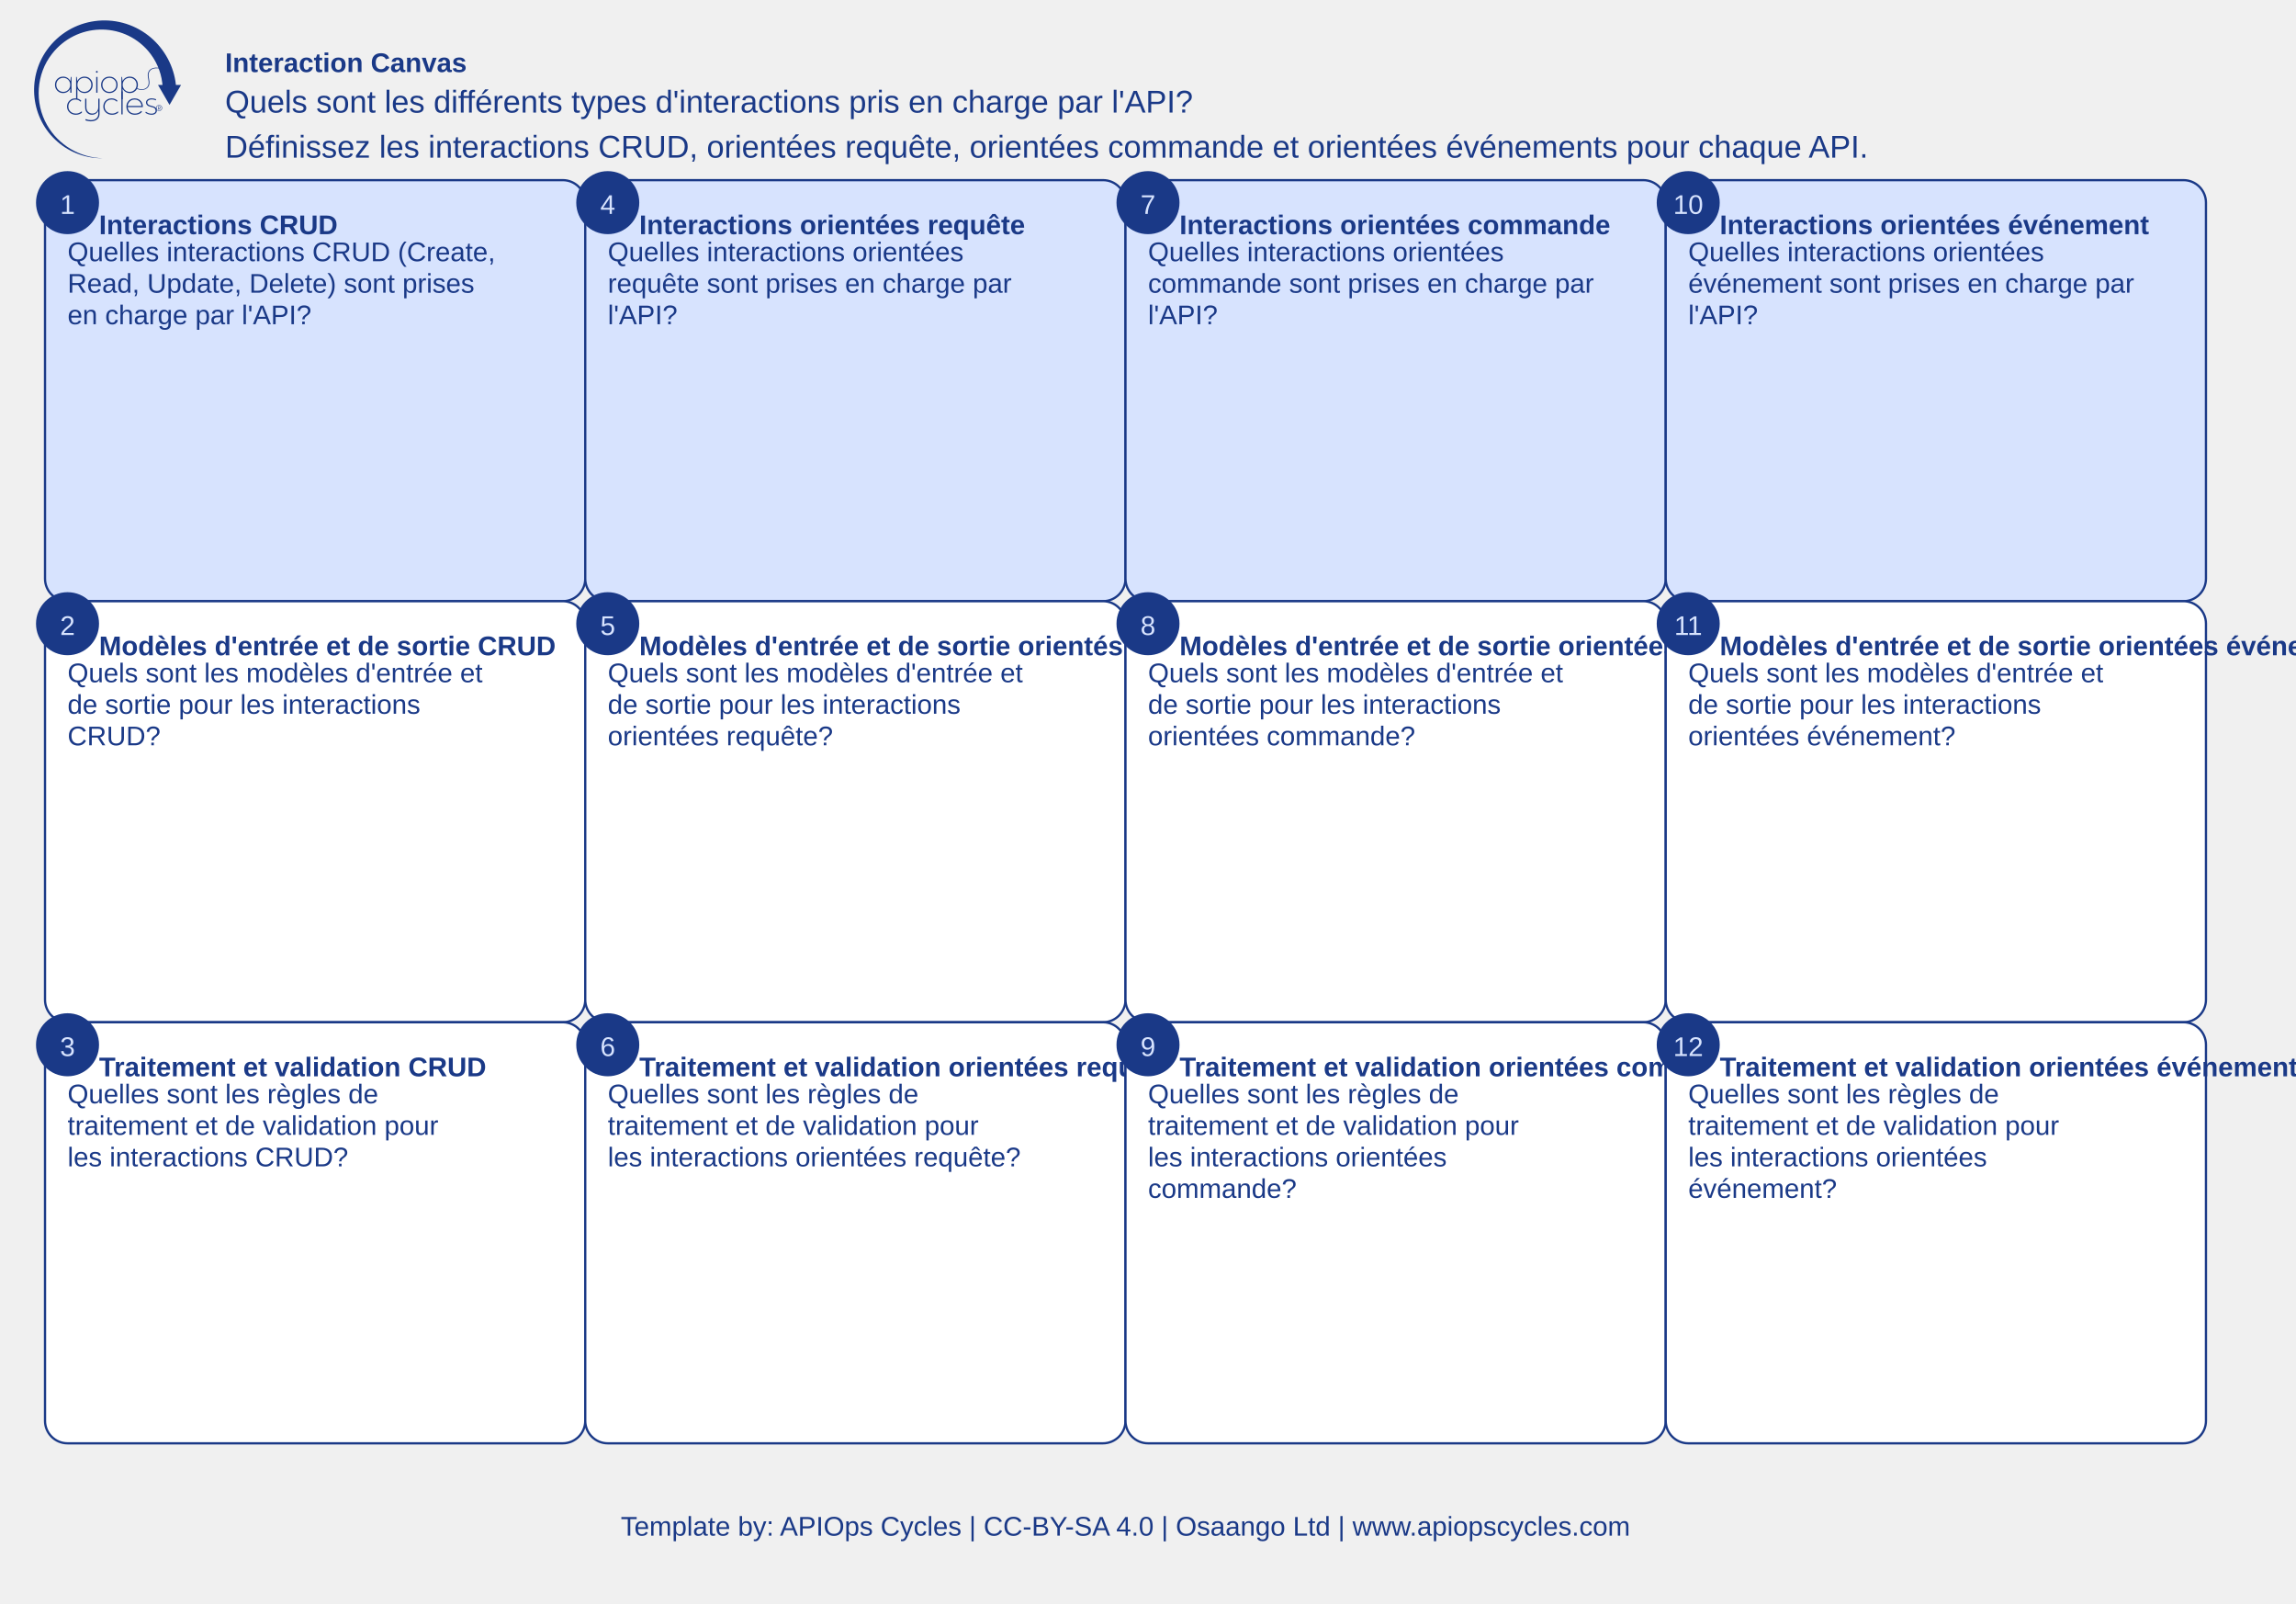
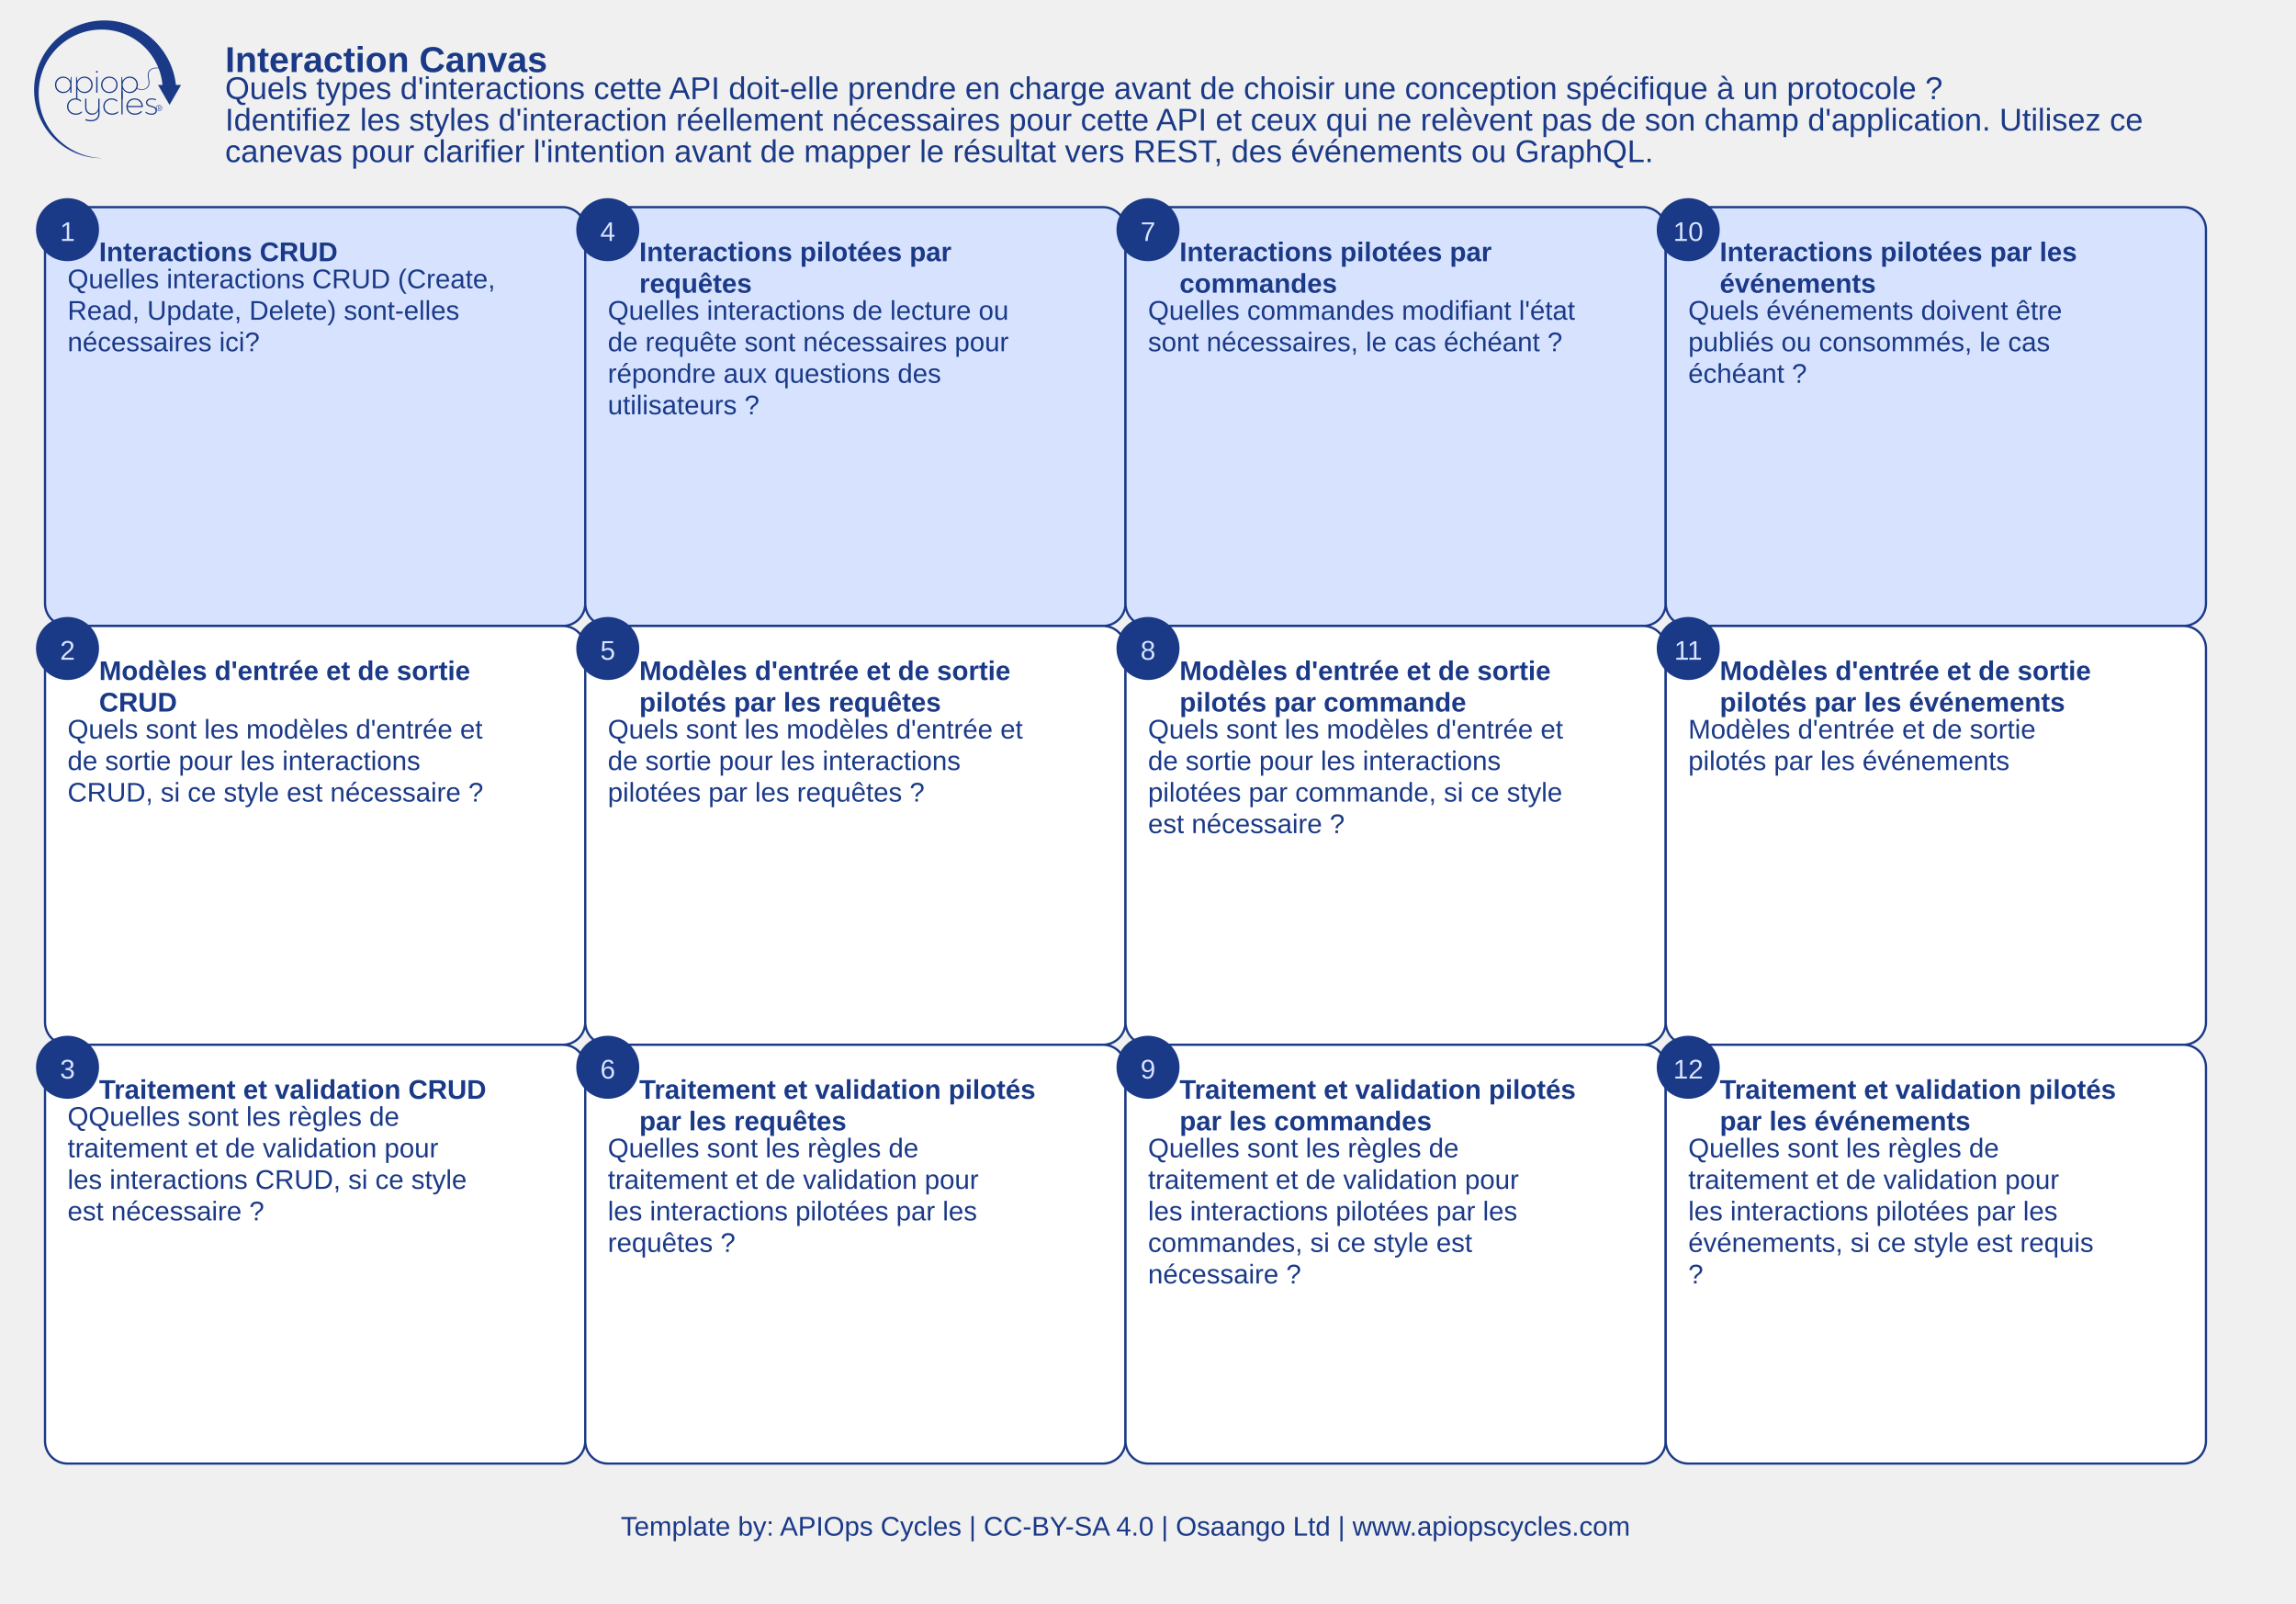
- <svg xmlns="http://www.w3.org/2000/svg" width="1020" height="712" font-family="Arial, sans-serif" font-size="12" style="background-color: #f5f5ff">
+ <svg xmlns="http://www.w3.org/2000/svg" width="1020" height="712" font-family="Arial, sans-serif" font-size="12" style="background-color: #f8fafc">
  <defs>
    <filter id="shadow">
      <feDropShadow dx="3" dy="3" stdDeviation="2" flood-color="rgba(0, 0, 0, 0.2)" />
    </filter>
  </defs>
  <g transform="translate(10, 5) scale(0.1,0.1)">
    <svg width="756" zoomAndPan="magnify" viewBox="0 0 567 567" height="756" preserveAspectRatio="xMidYMid meet" version="1.0" id="svg47">
      <defs id="defs5">
        <g id="g1" />
        <clipPath id="ecfbc6fc50">
          <path d="M 0.5 0 L 566.5 0 L 566.5 566 L 0.5 566 Z M 0.5 0 " clip-rule="nonzero" id="path1" />
        </clipPath>
        <clipPath id="4ee1efe14e">
          <path d="M 38 30 L 528.191 30 L 528.191 490 L 38 490 Z M 38 30 " clip-rule="nonzero" id="path2" />
        </clipPath>
        <clipPath id="631ef147b9">
          <path d="M 380 187 L 464 187 L 464 283 L 380 283 Z M 380 187 " clip-rule="nonzero" id="path3" />
        </clipPath>
        <clipPath id="dc9e064c61">
          <path d="M 463.609 187.988 L 458.23 287.418 L 379.734 283.168 L 385.113 183.742 Z M 463.609 187.988 " clip-rule="nonzero" id="path4" />
        </clipPath>
        <clipPath id="06f743e2a4">
          <path d="M 379.477 282.957 L 384.855 183.527 L 463.352 187.773 L 457.973 287.203 Z M 379.477 282.957 " clip-rule="nonzero" id="path5" />
        </clipPath>
      </defs>
      <g clip-path="url(#4ee1efe14e)" id="g8" style="fill:#1a3987;fill-opacity:1">
        <path fill="#ffffff" d="M 116.617 434.637 C 158.09 470.828 212.988 490.789 267.996 489.473 C 191.457 488.059 119.762 445.711 81.969 379.109 C 39.125 305.152 45.559 208.793 98.371 141.828 C 178.516 39.051 332.074 32.734 418.133 131.543 C 443.988 161.492 460.848 199.008 465.605 238.27 C 465.902 240.664 466.145 243.062 466.34 245.465 L 451.488 245.465 L 489.855 311.918 L 528.223 245.465 L 511.156 245.465 C 510.668 240.906 510.059 236.363 509.301 231.844 C 499.641 173.074 467.293 118.582 420.492 81.809 C 314.559 -1.688 159.801 18.852 81.219 129.086 C 13.043 224.371 27.914 357.969 116.617 434.637 " fill-opacity="1" fill-rule="nonzero" id="path8" style="fill:#1a3987;fill-opacity:1" />
      </g>
      <g fill="#ffffff" fill-opacity="1" id="g11" style="fill:#1a3987;fill-opacity:1">
        <g transform="translate(143.5886, 343.5815)" id="g10" style="fill:#1a3987;fill-opacity:1">
          <g id="g9" style="fill:#1a3987;fill-opacity:1">
            <path d="M 34.234 1.172 C 28.742 1.172 23.773 0.016 19.328 -2.297 C 14.879 -4.617 11.363 -7.844 8.781 -11.969 C 6.195 -16.094 4.906 -20.832 4.906 -26.188 C 4.906 -31.551 6.129 -36.273 8.578 -40.359 C 11.035 -44.453 14.32 -47.66 18.438 -49.984 C 22.562 -52.305 27.176 -53.469 32.281 -53.469 C 36.207 -53.469 39.938 -52.781 43.469 -51.406 C 47 -50.031 49.973 -47.938 52.391 -45.125 L 49.547 -42.391 C 47.516 -44.672 45.039 -46.43 42.125 -47.672 C 39.219 -48.922 35.938 -49.547 32.281 -49.547 C 28.031 -49.547 24.141 -48.562 20.609 -46.594 C 17.078 -44.633 14.281 -41.906 12.219 -38.406 C 10.156 -34.906 9.125 -30.832 9.125 -26.188 C 9.125 -21.613 10.234 -17.562 12.453 -14.031 C 14.68 -10.5 17.691 -7.734 21.484 -5.734 C 25.273 -3.742 29.523 -2.75 34.234 -2.75 C 38.098 -2.75 41.629 -3.453 44.828 -4.859 C 48.035 -6.266 51.176 -8.113 54.25 -10.406 L 54.25 -5.594 C 51.438 -3.438 48.363 -1.77 45.031 -0.594 C 41.695 0.582 38.098 1.172 34.234 1.172 Z M 34.234 1.172 " id="path9" style="fill:#1a3987;fill-opacity:1" />
          </g>
        </g>
      </g>
      <g fill="#ffffff" fill-opacity="1" id="g14" style="fill:#1a3987;fill-opacity:1">
        <g transform="translate(200.9774, 343.5815)" id="g13" style="fill:#1a3987;fill-opacity:1">
          <g id="g12" style="fill:#1a3987;fill-opacity:1">
            <path d="M 26.688 23.156 C 24.988 23.156 23.039 22.988 20.844 22.656 C 18.656 22.332 16.461 21.91 14.266 21.391 C 12.078 20.867 10.102 20.312 8.344 19.719 L 9.422 15.594 C 11.973 16.582 14.848 17.398 18.047 18.047 C 21.254 18.703 24.164 19.031 26.781 19.031 C 31.289 19.031 35.41 18.312 39.141 16.875 C 42.867 15.438 45.859 13.113 48.109 9.906 C 50.367 6.707 51.5 2.52 51.5 -2.656 L 51.5 -11.281 L 51.016 -11.281 C 49.055 -7.488 46.273 -4.461 42.672 -2.203 C 39.078 0.047 35.086 1.172 30.703 1.172 C 26.191 1.172 22.203 0.16 18.734 -1.859 C 15.273 -3.891 12.562 -6.77 10.594 -10.5 C 8.633 -14.227 7.656 -18.645 7.656 -23.75 L 7.656 -52.391 L 11.875 -52.391 L 11.875 -23.844 C 11.875 -19.52 12.723 -15.789 14.422 -12.656 C 16.117 -9.52 18.473 -7.098 21.484 -5.391 C 24.492 -3.691 27.895 -2.844 31.688 -2.844 C 35.352 -2.844 38.688 -3.738 41.688 -5.531 C 44.695 -7.332 47.082 -9.801 48.844 -12.938 C 50.613 -16.082 51.5 -19.719 51.5 -23.844 L 51.5 -52.391 L 55.719 -52.391 L 55.719 -2.656 C 55.719 3.301 54.395 8.191 51.75 12.016 C 49.102 15.848 45.586 18.66 41.203 20.453 C 36.816 22.254 31.977 23.156 26.688 23.156 Z M 26.688 23.156 " id="path11" style="fill:#1a3987;fill-opacity:1" />
          </g>
        </g>
      </g>
      <g fill="#ffffff" fill-opacity="1" id="g17" style="fill:#1a3987;fill-opacity:1">
        <g transform="translate(264.3502, 343.5815)" id="g16" style="fill:#1a3987;fill-opacity:1">
          <g id="g15" style="fill:#1a3987;fill-opacity:1">
            <path d="M 34.234 1.172 C 28.742 1.172 23.773 0.016 19.328 -2.297 C 14.879 -4.617 11.363 -7.844 8.781 -11.969 C 6.195 -16.094 4.906 -20.832 4.906 -26.188 C 4.906 -31.551 6.129 -36.273 8.578 -40.359 C 11.035 -44.453 14.32 -47.66 18.438 -49.984 C 22.562 -52.305 27.176 -53.469 32.281 -53.469 C 36.207 -53.469 39.938 -52.781 43.469 -51.406 C 47 -50.031 49.973 -47.938 52.391 -45.125 L 49.547 -42.391 C 47.516 -44.672 45.039 -46.43 42.125 -47.672 C 39.219 -48.922 35.938 -49.547 32.281 -49.547 C 28.031 -49.547 24.141 -48.562 20.609 -46.594 C 17.078 -44.633 14.281 -41.906 12.219 -38.406 C 10.156 -34.906 9.125 -30.832 9.125 -26.188 C 9.125 -21.613 10.234 -17.562 12.453 -14.031 C 14.68 -10.5 17.691 -7.734 21.484 -5.734 C 25.273 -3.742 29.523 -2.75 34.234 -2.75 C 38.098 -2.75 41.629 -3.453 44.828 -4.859 C 48.035 -6.266 51.176 -8.113 54.25 -10.406 L 54.25 -5.594 C 51.438 -3.438 48.363 -1.77 45.031 -0.594 C 41.695 0.582 38.098 1.172 34.234 1.172 Z M 34.234 1.172 " id="path14" style="fill:#1a3987;fill-opacity:1" />
          </g>
        </g>
      </g>
      <g fill="#ffffff" fill-opacity="1" id="g20" style="fill:#1a3987;fill-opacity:1">
        <g transform="translate(321.739, 343.5815)" id="g19" style="fill:#1a3987;fill-opacity:1">
          <g id="g18" style="fill:#1a3987;fill-opacity:1">
            <path d="M 7.656 0 L 7.656 -76.422 L 11.875 -76.422 L 11.875 0 Z M 7.656 0 " id="path17" style="fill:#1a3987;fill-opacity:1" />
          </g>
        </g>
      </g>
      <g fill="#ffffff" fill-opacity="1" id="g23" style="fill:#1a3987;fill-opacity:1">
        <g transform="translate(341.261, 343.5815)" id="g22" style="fill:#1a3987;fill-opacity:1">
          <g id="g21" style="fill:#1a3987;fill-opacity:1">
            <path d="M 33.266 1.172 C 27.566 1.172 22.594 0.016 18.344 -2.297 C 14.094 -4.617 10.789 -7.844 8.438 -11.969 C 6.082 -16.094 4.906 -20.832 4.906 -26.188 C 4.906 -31.551 6.129 -36.273 8.578 -40.359 C 11.035 -44.453 14.32 -47.66 18.438 -49.984 C 22.562 -52.305 27.176 -53.469 32.281 -53.469 C 37.383 -53.469 42.008 -52.305 46.156 -49.984 C 50.312 -47.66 53.598 -44.453 56.016 -40.359 C 58.441 -36.273 59.656 -31.551 59.656 -26.188 L 59.656 -24.328 L 9.219 -24.328 C 9.477 -20.078 10.641 -16.316 12.703 -13.047 C 14.766 -9.773 17.547 -7.238 21.047 -5.438 C 24.547 -3.645 28.617 -2.75 33.266 -2.75 C 37.316 -2.75 41.172 -3.5 44.828 -5 C 48.492 -6.508 51.602 -8.766 54.156 -11.766 L 56.906 -8.531 C 53.895 -5.133 50.328 -2.664 46.203 -1.125 C 42.086 0.406 37.773 1.172 33.266 1.172 Z M 9.219 -28.156 L 55.328 -28.156 C 55.066 -32.406 53.875 -36.133 51.75 -39.344 C 49.625 -42.551 46.875 -45.051 43.5 -46.844 C 40.133 -48.645 36.395 -49.547 32.281 -49.547 C 28.219 -49.547 24.504 -48.645 21.141 -46.844 C 17.773 -45.051 15.031 -42.551 12.906 -39.344 C 10.781 -36.133 9.551 -32.406 9.219 -28.156 Z M 9.219 -28.156 " id="path20" style="fill:#1a3987;fill-opacity:1" />
          </g>
        </g>
      </g>
      <g fill="#ffffff" fill-opacity="1" id="g26" style="fill:#1a3987;fill-opacity:1">
        <g transform="translate(405.8111, 343.5815)" id="g25" style="fill:#1a3987;fill-opacity:1">
          <g id="g24" style="fill:#1a3987;fill-opacity:1">
            <path d="M 24.328 1.172 C 20.211 1.172 16.367 0.52 12.797 -0.781 C 9.234 -2.094 6.145 -3.695 3.531 -5.594 L 5.203 -9.031 C 7.492 -7.195 10.27 -5.641 13.531 -4.359 C 16.801 -3.086 20.336 -2.453 24.141 -2.453 C 28.316 -2.453 31.613 -3.383 34.031 -5.25 C 36.457 -7.113 37.672 -9.516 37.672 -12.453 C 37.672 -15.535 36.656 -18.07 34.625 -20.062 C 32.602 -22.062 28.711 -23.648 22.953 -24.828 C 16.68 -26.129 12.234 -28.07 9.609 -30.656 C 6.992 -33.238 5.688 -36.426 5.688 -40.219 C 5.688 -42.645 6.453 -44.852 7.984 -46.844 C 9.523 -48.844 11.672 -50.445 14.422 -51.656 C 17.172 -52.863 20.375 -53.469 24.031 -53.469 C 27.102 -53.469 29.832 -53.207 32.219 -52.688 C 34.613 -52.164 36.859 -51.508 38.953 -50.719 L 38.953 -46.797 C 36.984 -47.648 34.77 -48.367 32.312 -48.953 C 29.863 -49.547 27.07 -49.844 23.938 -49.844 C 19.75 -49.844 16.363 -48.895 13.781 -47 C 11.195 -45.102 9.906 -42.844 9.906 -40.219 C 9.906 -38.457 10.312 -36.836 11.125 -35.359 C 11.945 -33.891 13.406 -32.582 15.5 -31.438 C 17.594 -30.301 20.602 -29.305 24.531 -28.453 C 30.938 -27.078 35.43 -25.098 38.016 -22.516 C 40.598 -19.93 41.891 -16.613 41.891 -12.562 C 41.891 -8.633 40.301 -5.363 37.125 -2.75 C 33.957 -0.133 29.691 1.172 24.328 1.172 Z M 24.328 1.172 " id="path23" style="fill:#1a3987;fill-opacity:1" />
          </g>
        </g>
      </g>
      <g fill="#ffffff" fill-opacity="1" id="g29" style="fill:#1a3987;fill-opacity:1">
        <g transform="translate(103.1736,271.3029)" id="g28" style="fill:#1a3987;fill-opacity:1">
          <g id="g27" style="fill:#1a3987;fill-opacity:1">
            <path d="m 31.969,1.188 c -4.98,0 -9.508,-1.164 -13.578,-3.484 -4.062,-2.332 -7.293,-5.566 -9.688,-9.703 -2.398,-4.133 -3.594,-8.891 -3.594,-14.266 0,-5.375 1.195,-10.109 3.594,-14.203 2.395,-4.102 5.625,-7.316 9.688,-9.641 4.07,-2.332 8.598,-3.5 13.578,-3.5 5.188,0 9.875,1.262 14.062,3.781 4.195,2.523 7.414,5.98 9.656,10.375 h 0.578 L 57.844,-52.531 h 2.266 V 0 H 55.875 V -12.297 H 55.281 C 52.988,-8.098 49.789,-4.801 45.688,-2.406 41.594,-0.008 37.02,1.188 31.969,1.188 Z M 32.562,-2.75 c 4.332,0 8.25,-1 11.75,-3 3.508,-2 6.297,-4.77 8.359,-8.312 2.07,-3.539 3.109,-7.609 3.109,-12.203 0,-4.656 -1.039,-8.738 -3.109,-12.25 -2.062,-3.508 -4.852,-6.242 -8.359,-8.203 -3.5,-1.969 -7.418,-2.953 -11.75,-2.953 -4.262,0 -8.148,0.984 -11.656,2.953 -3.512,1.961 -6.32,4.695 -8.422,8.203 -2.094,3.512 -3.141,7.594 -3.141,12.25 0,4.594 1.031,8.664 3.094,12.203 2.07,3.543 4.879,6.312 8.422,8.312 3.539,2 7.441,3 11.703,3 z m 0,0" id="path26" style="fill:#1a3987;fill-opacity:1" />
          </g>
        </g>
      </g>
      <g fill="#ffffff" fill-opacity="1" id="g32" style="fill:#1a3987;fill-opacity:1">
        <g transform="translate(170.9521,271.3029)" id="g31" style="fill:#1a3987;fill-opacity:1">
          <g id="g30" style="fill:#1a3987;fill-opacity:1">
            <path d="M 7.672,21.734 V -52.531 H 9.938 l 1.578,13.078 H 12 c 2.289,-4.395 5.535,-7.852 9.734,-10.375 4.195,-2.52 8.891,-3.781 14.078,-3.781 4.977,0 9.5,1.168 13.562,3.5 4.07,2.324 7.305,5.539 9.703,9.641 2.395,4.094 3.594,8.828 3.594,14.203 0,5.375 -1.199,10.133 -3.594,14.266 C 56.68,-7.863 53.445,-4.629 49.375,-2.297 45.312,0.023 40.789,1.188 35.812,1.188 30.82,1.188 26.258,-0.008 22.125,-2.406 18,-4.801 14.789,-8.066 12.5,-12.203 h -0.594 v 33.938 z M 35.219,-2.75 c 4.258,0 8.145,-1 11.656,-3 3.508,-2 6.297,-4.77 8.359,-8.312 2.07,-3.539 3.109,-7.609 3.109,-12.203 0,-4.656 -1.039,-8.738 -3.109,-12.25 -2.062,-3.508 -4.852,-6.242 -8.359,-8.203 -3.512,-1.969 -7.398,-2.953 -11.656,-2.953 -4.262,0 -8.164,0.984 -11.703,2.953 -3.543,1.961 -6.352,4.695 -8.422,8.203 -2.062,3.512 -3.094,7.594 -3.094,12.25 0,4.594 1.031,8.664 3.094,12.203 2.07,3.543 4.879,6.312 8.422,8.312 3.539,2 7.441,3 11.703,3 z m 0,0" id="path29" style="fill:#1a3987;fill-opacity:1" />
          </g>
        </g>
      </g>
      <g fill="#ffffff" fill-opacity="1" id="g35" style="fill:#1a3987;fill-opacity:1">
        <g transform="translate(238.2387, 271.3029)" id="g34" style="fill:#1a3987;fill-opacity:1">
          <g id="g33" style="fill:#1a3987;fill-opacity:1">
            <path d="M 9.438 -66.406 C 8.594 -66.406 7.859 -66.711 7.234 -67.328 C 6.609 -67.953 6.297 -68.691 6.297 -69.547 C 6.297 -70.398 6.609 -71.117 7.234 -71.703 C 7.859 -72.297 8.594 -72.594 9.438 -72.594 C 10.289 -72.594 11.016 -72.297 11.609 -71.703 C 12.203 -71.117 12.5 -70.398 12.5 -69.547 C 12.5 -68.691 12.203 -67.953 11.609 -67.328 C 11.016 -66.711 10.289 -66.406 9.438 -66.406 Z M 7.281 0 L 7.281 -52.531 L 11.609 -52.531 L 11.609 0 Z M 7.281 0 " id="path32" style="fill:#1a3987;fill-opacity:1" />
          </g>
        </g>
      </g>
      <g fill="#ffffff" fill-opacity="1" id="g38" style="fill:#1a3987;fill-opacity:1">
        <g transform="translate(257.0278,271.3029)" id="g37" style="fill:#1a3987;fill-opacity:1">
          <g id="g36" style="fill:#1a3987;fill-opacity:1">
            <path d="m 32.359,1.188 c -5.117,0 -9.742,-1.164 -13.875,-3.484 -4.125,-2.332 -7.418,-5.566 -9.875,-9.703 -2.461,-4.133 -3.688,-8.891 -3.688,-14.266 0,-5.375 1.227,-10.109 3.688,-14.203 2.457,-4.102 5.75,-7.316 9.875,-9.641 4.133,-2.332 8.758,-3.5 13.875,-3.5 5.113,0 9.738,1.168 13.875,3.5 4.133,2.324 7.43,5.539 9.891,9.641 2.457,4.094 3.688,8.828 3.688,14.203 0,5.375 -1.23,10.133 -3.688,14.266 -2.461,4.137 -5.758,7.371 -9.891,9.703 -4.137,2.32 -8.762,3.484 -13.875,3.484 z m 0,-3.938 c 4.332,0 8.254,-1 11.766,-3 3.508,-2 6.297,-4.77 8.359,-8.312 2.062,-3.539 3.094,-7.609 3.094,-12.203 0,-4.656 -1.031,-8.738 -3.094,-12.25 -2.062,-3.508 -4.852,-6.242 -8.359,-8.203 -3.512,-1.969 -7.434,-2.953 -11.766,-2.953 -4.262,0 -8.164,0.984 -11.703,2.953 -3.543,1.961 -6.344,4.695 -8.406,8.203 -2.062,3.512 -3.094,7.594 -3.094,12.25 0,4.594 1.031,8.664 3.094,12.203 2.062,3.543 4.863,6.312 8.406,8.312 3.539,2 7.441,3 11.703,3 z m 0,0" id="path35" style="fill:#1a3987;fill-opacity:1" />
          </g>
        </g>
      </g>
      <g fill="#ffffff" fill-opacity="1" id="g41" style="fill:#1a3987;fill-opacity:1">
        <g transform="translate(321.7568,271.3029)" id="g40" style="fill:#1a3987;fill-opacity:1">
          <g id="g39" style="fill:#1a3987;fill-opacity:1">
            <path d="M 7.672,21.734 V -52.531 H 9.938 l 1.578,13.078 H 12 c 2.289,-4.395 5.535,-7.852 9.734,-10.375 4.195,-2.52 8.891,-3.781 14.078,-3.781 4.977,0 9.5,1.168 13.562,3.5 4.07,2.324 7.305,5.539 9.703,9.641 2.395,4.094 3.594,8.828 3.594,14.203 0,5.375 -1.199,10.133 -3.594,14.266 C 56.68,-7.863 53.445,-4.629 49.375,-2.297 45.312,0.023 40.789,1.188 35.812,1.188 30.82,1.188 26.258,-0.008 22.125,-2.406 18,-4.801 14.789,-8.066 12.5,-12.203 h -0.594 v 33.938 z M 35.219,-2.75 c 4.258,0 8.145,-1 11.656,-3 3.508,-2 6.297,-4.77 8.359,-8.312 2.07,-3.539 3.109,-7.609 3.109,-12.203 0,-4.656 -1.039,-8.738 -3.109,-12.25 -2.062,-3.508 -4.852,-6.242 -8.359,-8.203 -3.512,-1.969 -7.398,-2.953 -11.656,-2.953 -4.262,0 -8.164,0.984 -11.703,2.953 -3.543,1.961 -6.352,4.695 -8.422,8.203 -2.062,3.512 -3.094,7.594 -3.094,12.25 0,4.594 1.031,8.664 3.094,12.203 2.07,3.543 4.879,6.312 8.422,8.312 3.539,2 7.441,3 11.703,3 z m 0,0" id="path38" style="fill:#1a3987;fill-opacity:1" />
          </g>
        </g>
      </g>
      <g fill="#ffffff" fill-opacity="1" id="g44" style="fill:#1a3987;fill-opacity:1">
        <g transform="translate(443.0016, 344.7426)" id="g43" style="fill:#1a3987;fill-opacity:1">
          <g id="g42" style="fill:#1a3987;fill-opacity:1">
            <path d="M 12.016 -12.578 C 10.18 -12.578 8.504 -13.008 6.984 -13.875 C 5.461 -14.75 4.242 -15.93 3.328 -17.422 C 2.41 -18.91 1.953 -20.602 1.953 -22.5 C 1.953 -24.426 2.41 -26.133 3.328 -27.625 C 4.242 -29.113 5.461 -30.289 6.984 -31.156 C 8.504 -32.031 10.18 -32.469 12.016 -32.469 C 13.879 -32.469 15.586 -32.031 17.141 -31.156 C 18.691 -30.289 19.926 -29.113 20.844 -27.625 C 21.758 -26.133 22.219 -24.426 22.219 -22.5 C 22.219 -20.602 21.758 -18.91 20.844 -17.422 C 19.926 -15.93 18.691 -14.75 17.141 -13.875 C 15.586 -13.008 13.879 -12.578 12.016 -12.578 Z M 12.016 -13.922 C 13.691 -13.922 15.172 -14.285 16.453 -15.016 C 17.742 -15.742 18.766 -16.754 19.516 -18.047 C 20.266 -19.336 20.641 -20.82 20.641 -22.5 C 20.641 -24.207 20.266 -25.703 19.516 -26.984 C 18.766 -28.273 17.742 -29.285 16.453 -30.016 C 15.172 -30.742 13.691 -31.109 12.016 -31.109 C 10.398 -31.109 8.957 -30.742 7.688 -30.016 C 6.414 -29.285 5.414 -28.273 4.688 -26.984 C 3.957 -25.703 3.594 -24.207 3.594 -22.5 C 3.594 -20.82 3.957 -19.336 4.688 -18.047 C 5.414 -16.754 6.414 -15.742 7.688 -15.016 C 8.957 -14.285 10.398 -13.922 12.016 -13.922 Z M 8.578 -16.859 L 8.578 -28.312 L 11.547 -28.312 C 13.285 -28.312 14.539 -27.879 15.312 -27.016 C 16.094 -26.148 16.484 -25.109 16.484 -23.891 C 16.484 -23.086 16.281 -22.352 15.875 -21.688 C 15.477 -21.02 14.875 -20.516 14.062 -20.172 L 16.484 -16.859 L 14.672 -16.859 L 12.578 -19.75 L 10.109 -19.75 L 10.109 -16.859 Z M 10.109 -20.906 L 11.453 -20.906 C 12.766 -20.906 13.664 -21.188 14.156 -21.75 C 14.656 -22.312 14.906 -23.023 14.906 -23.891 C 14.906 -24.797 14.656 -25.551 14.156 -26.156 C 13.664 -26.758 12.766 -27.062 11.453 -27.062 L 10.109 -27.062 Z M 10.109 -20.906 " id="path41" style="fill:#1a3987;fill-opacity:1" />
          </g>
        </g>
      </g>
      <g clip-path="url(#631ef147b9)" id="g47" transform="matrix(0.9917124,0,0,0.7826673,3.840058,40.77719)" style="fill:#1a3987;fill-opacity:1">
        <g clip-path="url(#dc9e064c61)" id="g46" style="fill:#1a3987;fill-opacity:1">
          <g clip-path="url(#06f743e2a4)" id="g45" style="fill:#1a3987;fill-opacity:1">
            <path fill="#ffffff" d="m 380.312,275.602 c -0.469,0.598 -0.363,1.461 0.23,1.93 5.379,4.219 12.348,6.117 19.121,5.199 6.773,-0.918 12.988,-4.594 17.051,-10.094 4.625,-6.254 6.59,-14.914 5.836,-25.734 -0.27,-3.887 -0.832,-7.789 -1.375,-11.559 -0.668,-4.652 -1.359,-9.465 -1.492,-14.203 -0.188,-6.918 0.91,-16.555 7.211,-23.152 3.93,-4.113 9.719,-6.754 16.297,-7.43 5.484,-0.566 11.523,0.164 18.465,2.23 0.727,0.215 1.492,-0.199 1.707,-0.926 0.031,-0.105 0.051,-0.211 0.059,-0.32 0.031,-0.617 -0.359,-1.203 -0.98,-1.387 -7.297,-2.172 -13.684,-2.934 -19.531,-2.332 -7.23,0.746 -13.621,3.68 -18,8.266 -6.957,7.281 -8.176,17.684 -7.973,25.129 0.133,4.895 0.84,9.785 1.52,14.516 0.535,3.723 1.09,7.57 1.352,11.359 0.707,10.148 -1.078,18.195 -5.301,23.91 -3.57,4.832 -9.258,8.199 -15.211,9.004 -5.953,0.805 -12.328,-0.93 -17.055,-4.637 -0.598,-0.469 -1.461,-0.367 -1.93,0.23 z m 0,0" fill-opacity="1" fill-rule="nonzero" id="path44" style="fill:#1a3987;fill-opacity:1" />
          </g>
        </g>
      </g>
    </svg>
  </g>
-   <text x="100" y="32" font-weight="bold" fill="#1a3987">Interaction Canvas</text>
-   <text x="100" y="50" text-anchor="start" font-family="Arial, sans-serif" font-size="14" fill="#1a3987">Quels sont les différents types d'interactions pris en charge par l'API?</text>
-   <text x="100" y="70" text-anchor="start" font-family="Arial, sans-serif" font-size="14" fill="#1a3987">Définissez les interactions CRUD, orientées requête, orientées commande et orientées événements pour chaque API.</text>
-   <rect x="20" y="80" width="240" height="187" fill="#d7e3fe" stroke="#1a3987" rx="10" ry="10" />
-   <circle cx="30" cy="90" r="14" fill="#1a3987" />
-   <text x="30" y="95" text-anchor="middle" font-family="Arial, sans-serif" font-size="12" fill="#d7e3fe">1</text>
-   <text x="44" y="104" font-weight="bold" fill="#1a3987">Interactions CRUD</text>
-   <text x="30" y="116" fill="#1a3987">
+   <text x="100" y="32" text-anchor="start" font-family="Arial, sans-serif" font-size="16" fill="#1a3987" font-weight="bold">
+     <tspan>Interaction Canvas</tspan>
+   </text>
+   <text x="100" y="44" text-anchor="start" font-family="Arial, sans-serif" font-size="14" fill="#1a3987">
+     <tspan>Quels types d'interactions cette API doit-elle prendre en charge avant de choisir une conception spécifique à un protocole ?</tspan>
+   </text>
+   <text x="100" y="58" text-anchor="start" font-family="Arial, sans-serif" font-size="14" fill="#1a3987">
+     <tspan>Identifiez les styles d'interaction réellement nécessaires pour cette API et ceux qui ne relèvent pas de son champ d'application. Utilisez ce</tspan>
+     <tspan x="100" dy="14">canevas pour clarifier l'intention avant de mapper le résultat vers REST, des événements ou GraphQL.</tspan>
+   </text>
+   <rect x="20" y="92" width="240" height="186" fill="#d7e3fe" stroke="#1a3987" rx="10" ry="10" />
+   <circle cx="30" cy="102" r="14" fill="#1a3987" />
+   <text x="30" y="107" text-anchor="middle" font-family="Arial, sans-serif" font-size="12" fill="#d7e3fe">1</text>
+   <text x="44" y="116" text-anchor="start" font-family="Arial, sans-serif" font-size="12" fill="#1a3987" font-weight="bold">
+     <tspan>Interactions CRUD</tspan>
+   </text>
+   <text x="30" y="128" text-anchor="start" font-family="Arial, sans-serif" font-size="12" fill="#1a3987">
    <tspan>Quelles interactions CRUD (Create,</tspan>
-     <tspan x="30" dy="14">Read, Update, Delete) sont prises</tspan>
-     <tspan x="30" dy="14">en charge par l'API?</tspan>
-   </text>
-   <rect x="20" y="267" width="240" height="187" fill="#ffffff" stroke="#1a3987" rx="10" ry="10" />
-   <circle cx="30" cy="277" r="14" fill="#1a3987" />
-   <text x="30" y="282" text-anchor="middle" font-family="Arial, sans-serif" font-size="12" fill="#d7e3fe">2</text>
-   <text x="44" y="291" font-weight="bold" fill="#1a3987">Modèles d'entrée et de sortie CRUD</text>
-   <text x="30" y="303" fill="#1a3987">
+     <tspan x="30" dy="14">Read, Update, Delete) sont-elles</tspan>
+     <tspan x="30" dy="14">nécessaires ici?</tspan>
+   </text>
+   <rect x="20" y="278" width="240" height="186" fill="#ffffff" stroke="#1a3987" rx="10" ry="10" />
+   <circle cx="30" cy="288" r="14" fill="#1a3987" />
+   <text x="30" y="293" text-anchor="middle" font-family="Arial, sans-serif" font-size="12" fill="#d7e3fe">2</text>
+   <text x="44" y="302" text-anchor="start" font-family="Arial, sans-serif" font-size="12" fill="#1a3987" font-weight="bold">
+     <tspan>Modèles d'entrée et de sortie</tspan>
+     <tspan x="44" dy="14">CRUD</tspan>
+   </text>
+   <text x="30" y="328" text-anchor="start" font-family="Arial, sans-serif" font-size="12" fill="#1a3987">
    <tspan>Quels sont les modèles d'entrée et</tspan>
    <tspan x="30" dy="14">de sortie pour les interactions</tspan>
-     <tspan x="30" dy="14">CRUD?</tspan>
-   </text>
-   <rect x="20" y="454" width="240" height="187" fill="#ffffff" stroke="#1a3987" rx="10" ry="10" />
-   <circle cx="30" cy="464" r="14" fill="#1a3987" />
-   <text x="30" y="469" text-anchor="middle" font-family="Arial, sans-serif" font-size="12" fill="#d7e3fe">3</text>
-   <text x="44" y="478" font-weight="bold" fill="#1a3987">Traitement et validation CRUD</text>
-   <text x="30" y="490" fill="#1a3987">
-     <tspan>Quelles sont les règles de</tspan>
+     <tspan x="30" dy="14">CRUD, si ce style est nécessaire ?</tspan>
+   </text>
+   <rect x="20" y="464" width="240" height="186" fill="#ffffff" stroke="#1a3987" rx="10" ry="10" />
+   <circle cx="30" cy="474" r="14" fill="#1a3987" />
+   <text x="30" y="479" text-anchor="middle" font-family="Arial, sans-serif" font-size="12" fill="#d7e3fe">3</text>
+   <text x="44" y="488" text-anchor="start" font-family="Arial, sans-serif" font-size="12" fill="#1a3987" font-weight="bold">
+     <tspan>Traitement et validation CRUD</tspan>
+   </text>
+   <text x="30" y="500" text-anchor="start" font-family="Arial, sans-serif" font-size="12" fill="#1a3987">
+     <tspan>QQuelles sont les règles de</tspan>
    <tspan x="30" dy="14">traitement et de validation pour</tspan>
-     <tspan x="30" dy="14">les interactions CRUD?</tspan>
-   </text>
-   <rect x="260" y="80" width="240" height="187" fill="#d7e3fe" stroke="#1a3987" rx="10" ry="10" />
-   <circle cx="270" cy="90" r="14" fill="#1a3987" />
-   <text x="270" y="95" text-anchor="middle" font-family="Arial, sans-serif" font-size="12" fill="#d7e3fe">4</text>
-   <text x="284" y="104" font-weight="bold" fill="#1a3987">Interactions orientées requête</text>
-   <text x="270" y="116" fill="#1a3987">
-     <tspan>Quelles interactions orientées</tspan>
-     <tspan x="270" dy="14">requête sont prises en charge par</tspan>
-     <tspan x="270" dy="14">l'API?</tspan>
-   </text>
-   <rect x="260" y="267" width="240" height="187" fill="#ffffff" stroke="#1a3987" rx="10" ry="10" />
-   <circle cx="270" cy="277" r="14" fill="#1a3987" />
-   <text x="270" y="282" text-anchor="middle" font-family="Arial, sans-serif" font-size="12" fill="#d7e3fe">5</text>
-   <text x="284" y="291" font-weight="bold" fill="#1a3987">Modèles d'entrée et de sortie orientés requête</text>
-   <text x="270" y="303" fill="#1a3987">
+     <tspan x="30" dy="14">les interactions CRUD, si ce style</tspan>
+     <tspan x="30" dy="14">est nécessaire ?</tspan>
+   </text>
+   <rect x="260" y="92" width="240" height="186" fill="#d7e3fe" stroke="#1a3987" rx="10" ry="10" />
+   <circle cx="270" cy="102" r="14" fill="#1a3987" />
+   <text x="270" y="107" text-anchor="middle" font-family="Arial, sans-serif" font-size="12" fill="#d7e3fe">4</text>
+   <text x="284" y="116" text-anchor="start" font-family="Arial, sans-serif" font-size="12" fill="#1a3987" font-weight="bold">
+     <tspan>Interactions pilotées par</tspan>
+     <tspan x="284" dy="14">requêtes</tspan>
+   </text>
+   <text x="270" y="142" text-anchor="start" font-family="Arial, sans-serif" font-size="12" fill="#1a3987">
+     <tspan>Quelles interactions de lecture ou</tspan>
+     <tspan x="270" dy="14">de requête sont nécessaires pour</tspan>
+     <tspan x="270" dy="14">répondre aux questions des</tspan>
+     <tspan x="270" dy="14">utilisateurs ?</tspan>
+   </text>
+   <rect x="260" y="278" width="240" height="186" fill="#ffffff" stroke="#1a3987" rx="10" ry="10" />
+   <circle cx="270" cy="288" r="14" fill="#1a3987" />
+   <text x="270" y="293" text-anchor="middle" font-family="Arial, sans-serif" font-size="12" fill="#d7e3fe">5</text>
+   <text x="284" y="302" text-anchor="start" font-family="Arial, sans-serif" font-size="12" fill="#1a3987" font-weight="bold">
+     <tspan>Modèles d'entrée et de sortie</tspan>
+     <tspan x="284" dy="14">pilotés par les requêtes</tspan>
+   </text>
+   <text x="270" y="328" text-anchor="start" font-family="Arial, sans-serif" font-size="12" fill="#1a3987">
    <tspan>Quels sont les modèles d'entrée et</tspan>
    <tspan x="270" dy="14">de sortie pour les interactions</tspan>
-     <tspan x="270" dy="14">orientées requête?</tspan>
-   </text>
-   <rect x="260" y="454" width="240" height="187" fill="#ffffff" stroke="#1a3987" rx="10" ry="10" />
-   <circle cx="270" cy="464" r="14" fill="#1a3987" />
-   <text x="270" y="469" text-anchor="middle" font-family="Arial, sans-serif" font-size="12" fill="#d7e3fe">6</text>
-   <text x="284" y="478" font-weight="bold" fill="#1a3987">Traitement et validation orientées requête</text>
-   <text x="270" y="490" fill="#1a3987">
+     <tspan x="270" dy="14">pilotées par les requêtes ?</tspan>
+   </text>
+   <rect x="260" y="464" width="240" height="186" fill="#ffffff" stroke="#1a3987" rx="10" ry="10" />
+   <circle cx="270" cy="474" r="14" fill="#1a3987" />
+   <text x="270" y="479" text-anchor="middle" font-family="Arial, sans-serif" font-size="12" fill="#d7e3fe">6</text>
+   <text x="284" y="488" text-anchor="start" font-family="Arial, sans-serif" font-size="12" fill="#1a3987" font-weight="bold">
+     <tspan>Traitement et validation pilotés</tspan>
+     <tspan x="284" dy="14">par les requêtes</tspan>
+   </text>
+   <text x="270" y="514" text-anchor="start" font-family="Arial, sans-serif" font-size="12" fill="#1a3987">
    <tspan>Quelles sont les règles de</tspan>
    <tspan x="270" dy="14">traitement et de validation pour</tspan>
-     <tspan x="270" dy="14">les interactions orientées requête?</tspan>
-   </text>
-   <rect x="500" y="80" width="240" height="187" fill="#d7e3fe" stroke="#1a3987" rx="10" ry="10" />
-   <circle cx="510" cy="90" r="14" fill="#1a3987" />
-   <text x="510" y="95" text-anchor="middle" font-family="Arial, sans-serif" font-size="12" fill="#d7e3fe">7</text>
-   <text x="524" y="104" font-weight="bold" fill="#1a3987">Interactions orientées commande</text>
-   <text x="510" y="116" fill="#1a3987">
-     <tspan>Quelles interactions orientées</tspan>
-     <tspan x="510" dy="14">commande sont prises en charge par</tspan>
-     <tspan x="510" dy="14">l'API?</tspan>
-   </text>
-   <rect x="500" y="267" width="240" height="187" fill="#ffffff" stroke="#1a3987" rx="10" ry="10" />
-   <circle cx="510" cy="277" r="14" fill="#1a3987" />
-   <text x="510" y="282" text-anchor="middle" font-family="Arial, sans-serif" font-size="12" fill="#d7e3fe">8</text>
-   <text x="524" y="291" font-weight="bold" fill="#1a3987">Modèles d'entrée et de sortie orientées commande</text>
-   <text x="510" y="303" fill="#1a3987">
+     <tspan x="270" dy="14">les interactions pilotées par les</tspan>
+     <tspan x="270" dy="14">requêtes ?</tspan>
+   </text>
+   <rect x="500" y="92" width="240" height="186" fill="#d7e3fe" stroke="#1a3987" rx="10" ry="10" />
+   <circle cx="510" cy="102" r="14" fill="#1a3987" />
+   <text x="510" y="107" text-anchor="middle" font-family="Arial, sans-serif" font-size="12" fill="#d7e3fe">7</text>
+   <text x="524" y="116" text-anchor="start" font-family="Arial, sans-serif" font-size="12" fill="#1a3987" font-weight="bold">
+     <tspan>Interactions pilotées par</tspan>
+     <tspan x="524" dy="14">commandes</tspan>
+   </text>
+   <text x="510" y="142" text-anchor="start" font-family="Arial, sans-serif" font-size="12" fill="#1a3987">
+     <tspan>Quelles commandes modifiant l'état</tspan>
+     <tspan x="510" dy="14">sont nécessaires, le cas échéant ?</tspan>
+   </text>
+   <rect x="500" y="278" width="240" height="186" fill="#ffffff" stroke="#1a3987" rx="10" ry="10" />
+   <circle cx="510" cy="288" r="14" fill="#1a3987" />
+   <text x="510" y="293" text-anchor="middle" font-family="Arial, sans-serif" font-size="12" fill="#d7e3fe">8</text>
+   <text x="524" y="302" text-anchor="start" font-family="Arial, sans-serif" font-size="12" fill="#1a3987" font-weight="bold">
+     <tspan>Modèles d'entrée et de sortie</tspan>
+     <tspan x="524" dy="14">pilotés par commande</tspan>
+   </text>
+   <text x="510" y="328" text-anchor="start" font-family="Arial, sans-serif" font-size="12" fill="#1a3987">
    <tspan>Quels sont les modèles d'entrée et</tspan>
    <tspan x="510" dy="14">de sortie pour les interactions</tspan>
-     <tspan x="510" dy="14">orientées commande?</tspan>
-   </text>
-   <rect x="500" y="454" width="240" height="187" fill="#ffffff" stroke="#1a3987" rx="10" ry="10" />
-   <circle cx="510" cy="464" r="14" fill="#1a3987" />
-   <text x="510" y="469" text-anchor="middle" font-family="Arial, sans-serif" font-size="12" fill="#d7e3fe">9</text>
-   <text x="524" y="478" font-weight="bold" fill="#1a3987">Traitement et validation orientées commande</text>
-   <text x="510" y="490" fill="#1a3987">
+     <tspan x="510" dy="14">pilotées par commande, si ce style</tspan>
+     <tspan x="510" dy="14">est nécessaire ?</tspan>
+   </text>
+   <rect x="500" y="464" width="240" height="186" fill="#ffffff" stroke="#1a3987" rx="10" ry="10" />
+   <circle cx="510" cy="474" r="14" fill="#1a3987" />
+   <text x="510" y="479" text-anchor="middle" font-family="Arial, sans-serif" font-size="12" fill="#d7e3fe">9</text>
+   <text x="524" y="488" text-anchor="start" font-family="Arial, sans-serif" font-size="12" fill="#1a3987" font-weight="bold">
+     <tspan>Traitement et validation pilotés</tspan>
+     <tspan x="524" dy="14">par les commandes</tspan>
+   </text>
+   <text x="510" y="514" text-anchor="start" font-family="Arial, sans-serif" font-size="12" fill="#1a3987">
    <tspan>Quelles sont les règles de</tspan>
    <tspan x="510" dy="14">traitement et de validation pour</tspan>
-     <tspan x="510" dy="14">les interactions orientées</tspan>
-     <tspan x="510" dy="14">commande?</tspan>
-   </text>
-   <rect x="740" y="80" width="240" height="187" fill="#d7e3fe" stroke="#1a3987" rx="10" ry="10" />
-   <circle cx="750" cy="90" r="14" fill="#1a3987" />
-   <text x="750" y="95" text-anchor="middle" font-family="Arial, sans-serif" font-size="12" fill="#d7e3fe">10</text>
-   <text x="764" y="104" font-weight="bold" fill="#1a3987">Interactions orientées événement</text>
-   <text x="750" y="116" fill="#1a3987">
-     <tspan>Quelles interactions orientées</tspan>
-     <tspan x="750" dy="14">événement sont prises en charge par</tspan>
-     <tspan x="750" dy="14">l'API?</tspan>
-   </text>
-   <rect x="740" y="267" width="240" height="187" fill="#ffffff" stroke="#1a3987" rx="10" ry="10" />
-   <circle cx="750" cy="277" r="14" fill="#1a3987" />
-   <text x="750" y="282" text-anchor="middle" font-family="Arial, sans-serif" font-size="12" fill="#d7e3fe">11</text>
-   <text x="764" y="291" font-weight="bold" fill="#1a3987">Modèles d'entrée et de sortie orientées événement</text>
-   <text x="750" y="303" fill="#1a3987">
-     <tspan>Quels sont les modèles d'entrée et</tspan>
-     <tspan x="750" dy="14">de sortie pour les interactions</tspan>
-     <tspan x="750" dy="14">orientées événement?</tspan>
-   </text>
-   <rect x="740" y="454" width="240" height="187" fill="#ffffff" stroke="#1a3987" rx="10" ry="10" />
-   <circle cx="750" cy="464" r="14" fill="#1a3987" />
-   <text x="750" y="469" text-anchor="middle" font-family="Arial, sans-serif" font-size="12" fill="#d7e3fe">12</text>
-   <text x="764" y="478" font-weight="bold" fill="#1a3987">Traitement et validation orientées événement</text>
-   <text x="750" y="490" fill="#1a3987">
+     <tspan x="510" dy="14">les interactions pilotées par les</tspan>
+     <tspan x="510" dy="14">commandes, si ce style est</tspan>
+     <tspan x="510" dy="14">nécessaire ?</tspan>
+   </text>
+   <rect x="740" y="92" width="240" height="186" fill="#d7e3fe" stroke="#1a3987" rx="10" ry="10" />
+   <circle cx="750" cy="102" r="14" fill="#1a3987" />
+   <text x="750" y="107" text-anchor="middle" font-family="Arial, sans-serif" font-size="12" fill="#d7e3fe">10</text>
+   <text x="764" y="116" text-anchor="start" font-family="Arial, sans-serif" font-size="12" fill="#1a3987" font-weight="bold">
+     <tspan>Interactions pilotées par les</tspan>
+     <tspan x="764" dy="14">événements</tspan>
+   </text>
+   <text x="750" y="142" text-anchor="start" font-family="Arial, sans-serif" font-size="12" fill="#1a3987">
+     <tspan>Quels événements doivent être</tspan>
+     <tspan x="750" dy="14">publiés ou consommés, le cas</tspan>
+     <tspan x="750" dy="14">échéant ?</tspan>
+   </text>
+   <rect x="740" y="278" width="240" height="186" fill="#ffffff" stroke="#1a3987" rx="10" ry="10" />
+   <circle cx="750" cy="288" r="14" fill="#1a3987" />
+   <text x="750" y="293" text-anchor="middle" font-family="Arial, sans-serif" font-size="12" fill="#d7e3fe">11</text>
+   <text x="764" y="302" text-anchor="start" font-family="Arial, sans-serif" font-size="12" fill="#1a3987" font-weight="bold">
+     <tspan>Modèles d'entrée et de sortie</tspan>
+     <tspan x="764" dy="14">pilotés par les événements</tspan>
+   </text>
+   <text x="750" y="328" text-anchor="start" font-family="Arial, sans-serif" font-size="12" fill="#1a3987">
+     <tspan>Modèles d'entrée et de sortie</tspan>
+     <tspan x="750" dy="14">pilotés par les événements</tspan>
+   </text>
+   <rect x="740" y="464" width="240" height="186" fill="#ffffff" stroke="#1a3987" rx="10" ry="10" />
+   <circle cx="750" cy="474" r="14" fill="#1a3987" />
+   <text x="750" y="479" text-anchor="middle" font-family="Arial, sans-serif" font-size="12" fill="#d7e3fe">12</text>
+   <text x="764" y="488" text-anchor="start" font-family="Arial, sans-serif" font-size="12" fill="#1a3987" font-weight="bold">
+     <tspan>Traitement et validation pilotés</tspan>
+     <tspan x="764" dy="14">par les événements</tspan>
+   </text>
+   <text x="750" y="514" text-anchor="start" font-family="Arial, sans-serif" font-size="12" fill="#1a3987">
    <tspan>Quelles sont les règles de</tspan>
    <tspan x="750" dy="14">traitement et de validation pour</tspan>
-     <tspan x="750" dy="14">les interactions orientées</tspan>
-     <tspan x="750" dy="14">événement?</tspan>
+     <tspan x="750" dy="14">les interactions pilotées par les</tspan>
+     <tspan x="750" dy="14">événements, si ce style est requis</tspan>
+     <tspan x="750" dy="14">?</tspan>
  </text>
  <text class="footer" x="500" y="682" text-anchor="middle" font-family="Arial, sans-serif" font-size="12" fill="#1a3987">Template by: APIOps Cycles | CC-BY-SA 4.0 | Osaango Ltd | <a href="http://www.apiopscycles.com" target="_blank">www.apiopscycles.com</a>
  </text>
</svg>
